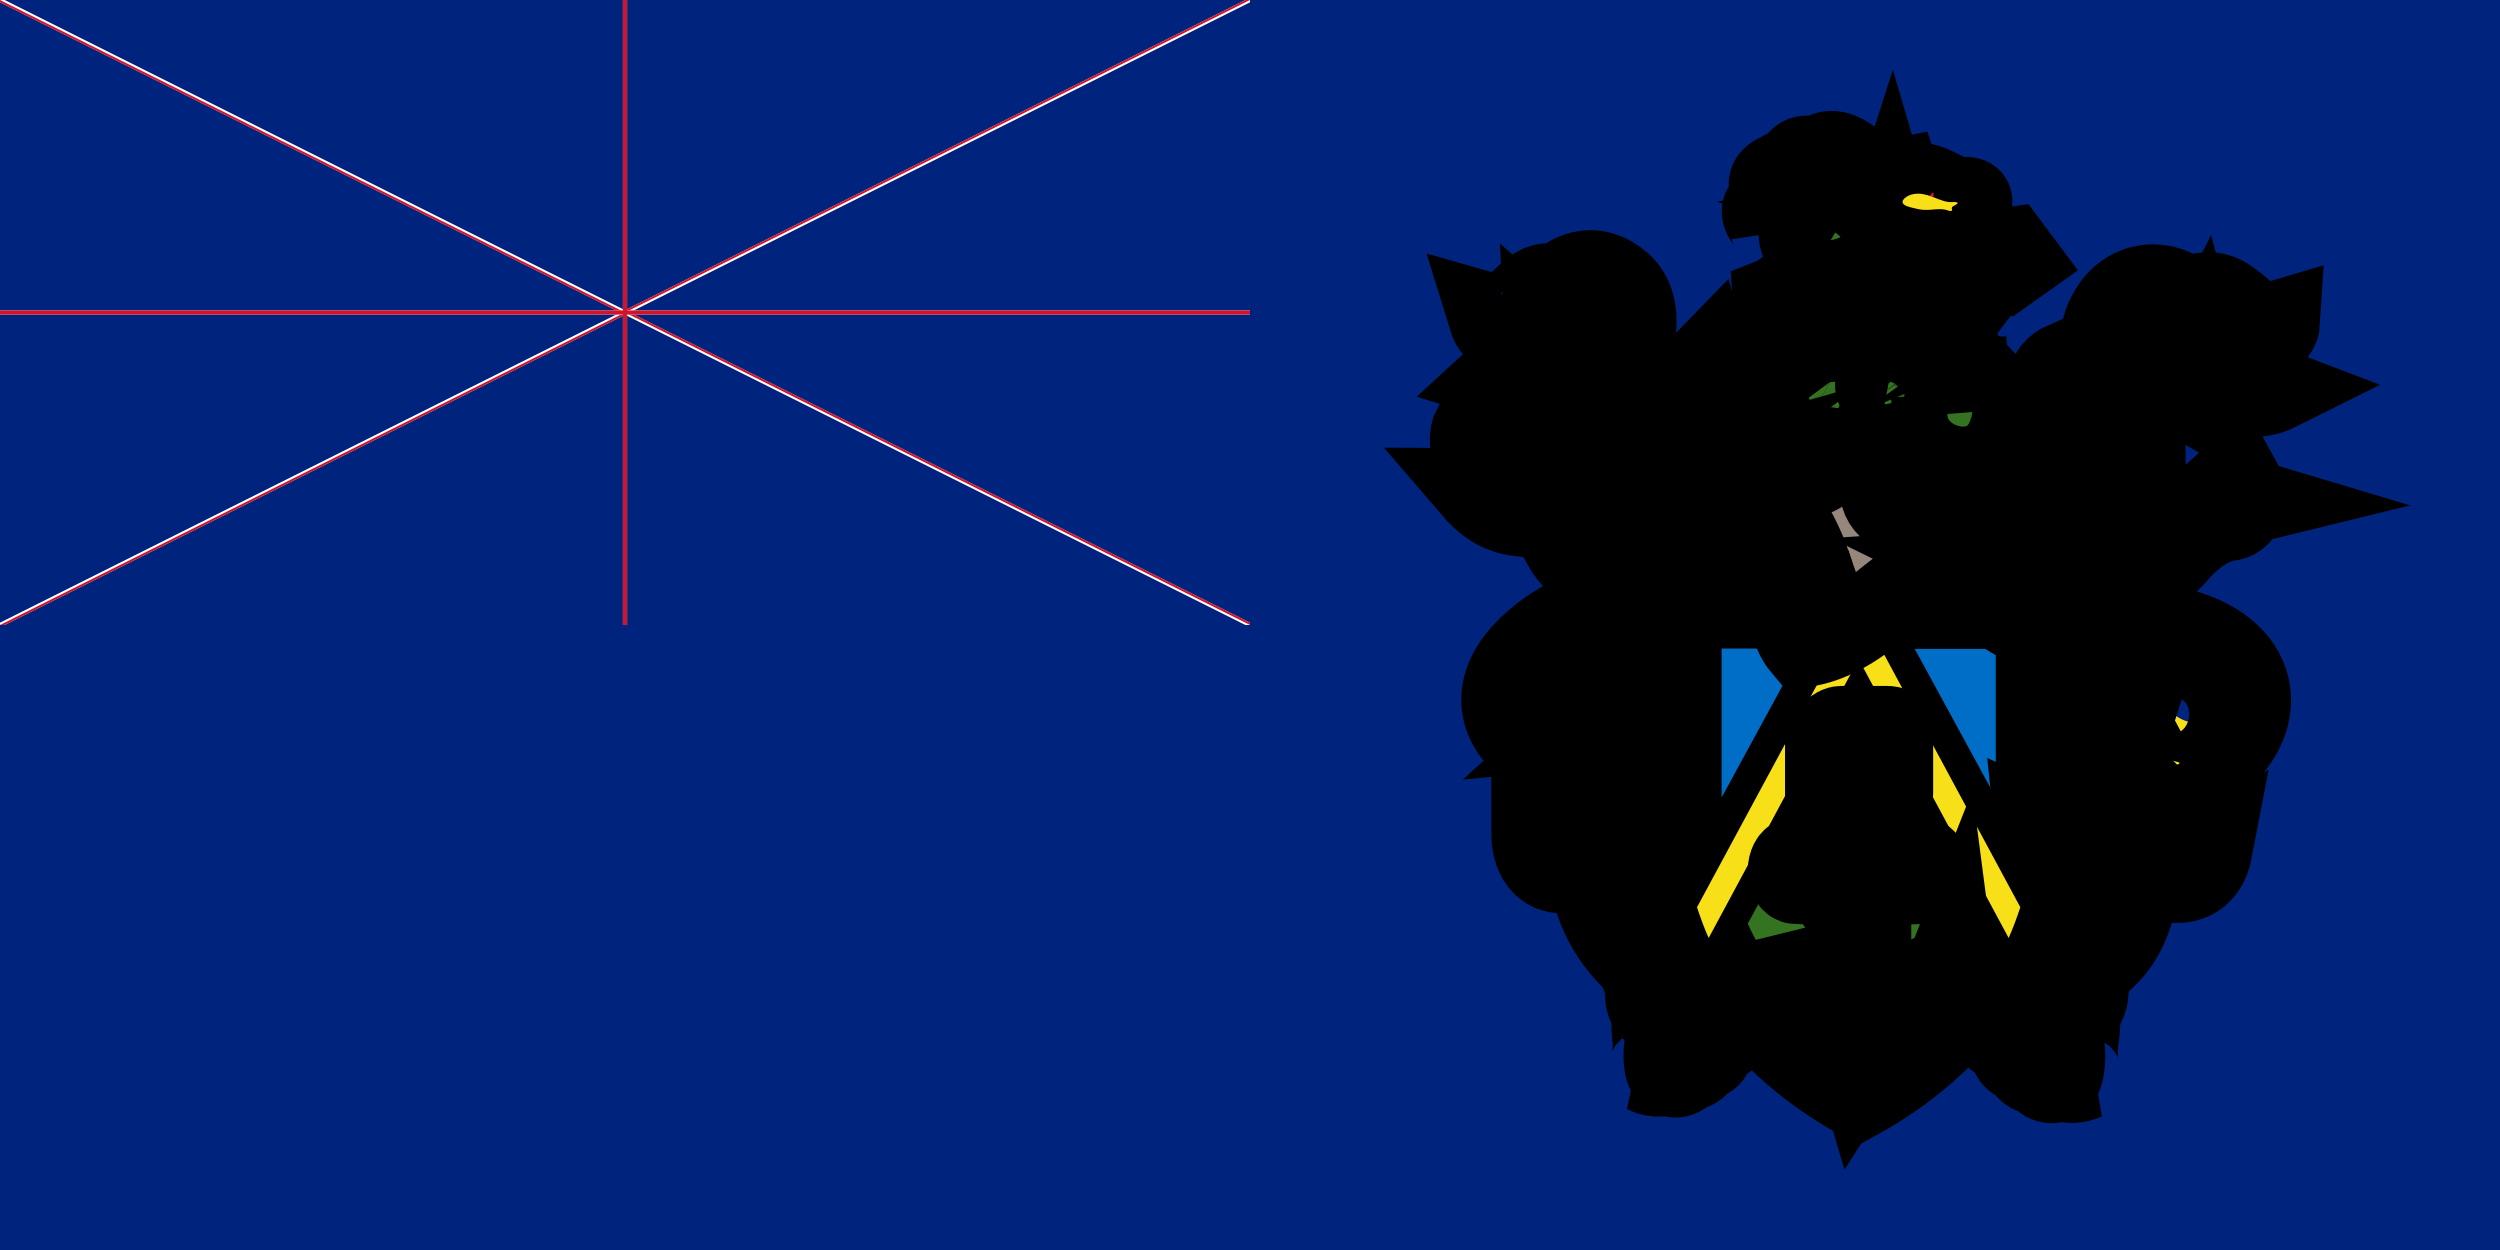
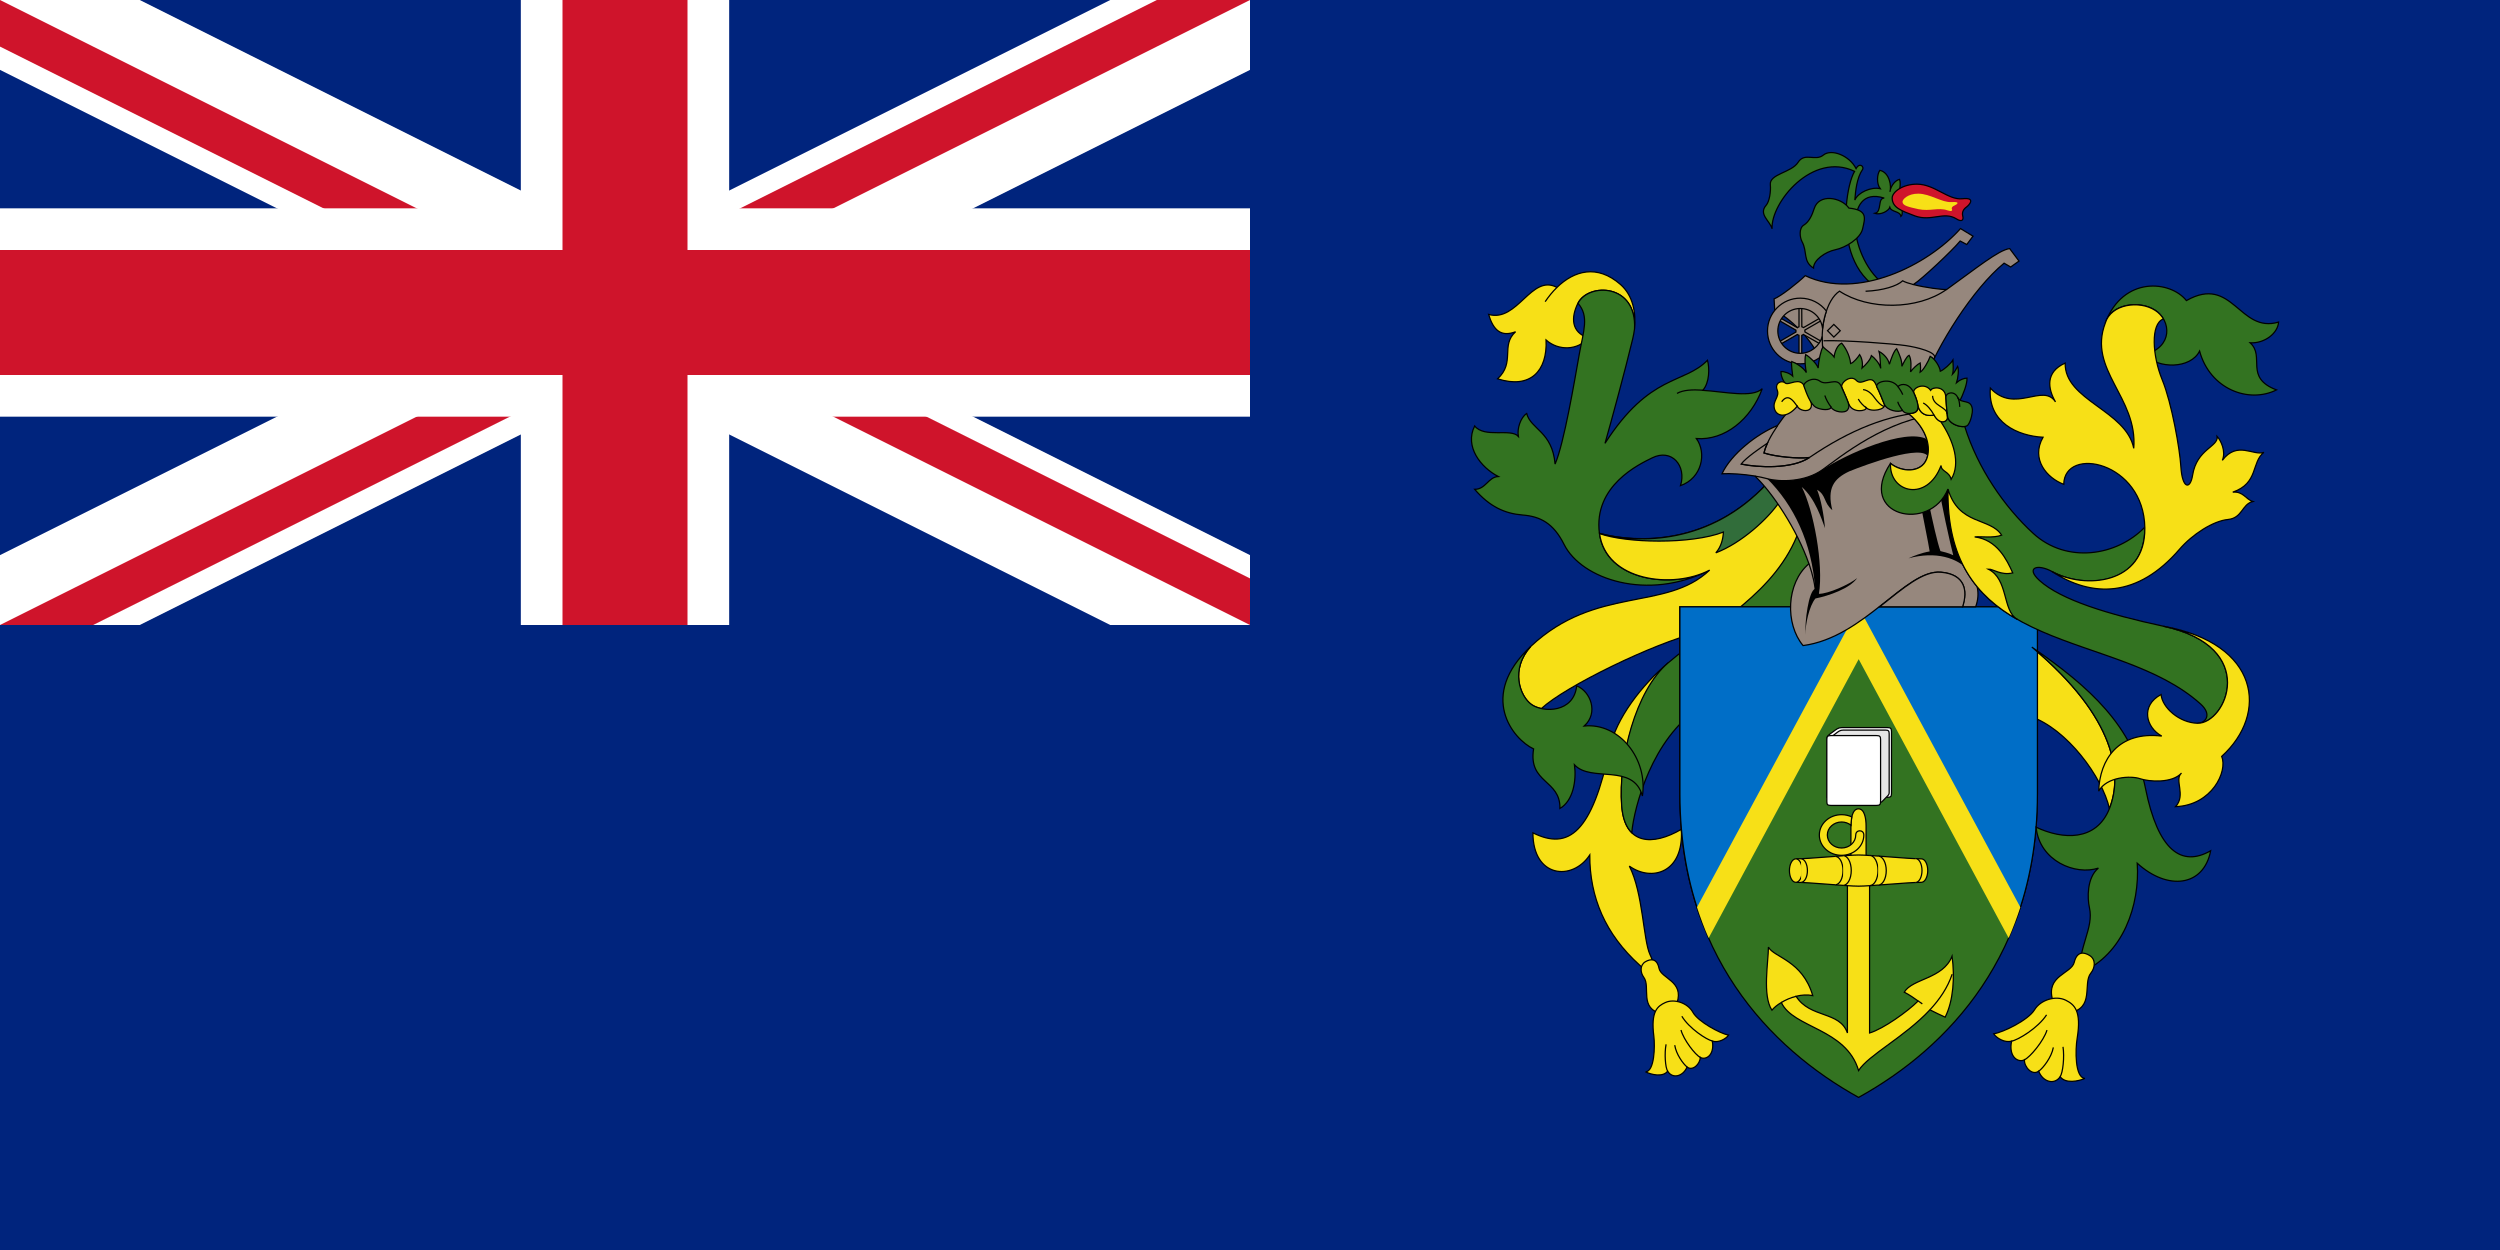
<svg xmlns="http://www.w3.org/2000/svg" width="1200" height="600" viewBox="0 0 30 15">
  <clipPath id="cp">
    <path d="M0,0V75H350V150H300zM300,0H150V200H0V150z" />
  </clipPath>
  <rect fill="#00247D" width="30" height="15" />
  <g transform="scale(0.05)">
-     <path d="M0,0L300,150M300,0L0,150" stroke="#fff" strokeWidth="30" />
-     <path d="M0,0L300,150M300,0L0,150" stroke="#cf142b" strokeWidth="20" clip-path="url(#cp)" />
-     <path d="M150,0V200M0,75H350" stroke="#fff" strokeWidth="50" />
-     <path d="M150,0V200M0,75H350" stroke="#cf142b" strokeWidth="30" />
+     <path d="M0,0L300,150M300,0L0,150" stroke="#fff" stroke-width="30" />
+     <path d="M0,0L300,150M300,0L0,150" stroke="#cf142b" stroke-width="20" clip-path="url(#cp)" />
+     <path d="M150,0V200M0,75H350" stroke="#fff" stroke-width="50" />
+     <path d="M150,0V200M0,75H350" stroke="#cf142b" stroke-width="30" />
    <path d="M300,0V150H0V300H600V0z" fill="#00247d" />
  </g>
-   <g fill="#F7E017" stroke="#000000" strokeWidth="0.015">
+   <g fill="#F7E017" stroke="#000000" stroke-width="0.015">
    <path d="M20.018 7.954c-0.32 0.271-0.625 0.667-0.7 1.025 -0.211 1.007-0.491 1.231-0.923 1.015 0 0.541 0.474 0.582 0.682 0.266 0 0.507 0.184 0.947 0.599 1.322 0.175 0.158 0.208 0.05 0.125-0.125 -0.083-0.175-0.083-0.74-0.249-1.064 0.266 0.191 0.657 0.083 0.624-0.441 -0.341 0.2-0.68 0.192-0.715-0.283C19.418 9.112 19.635 8.303 20.018 7.954z" />
    <path d="M19.613 3.949c0.023-0.2-0.02-0.405-0.166-0.534 -0.282-0.248-0.558-0.166-0.764 0.034 -0.308-0.166-0.471 0.423-0.82 0.324 0.058 0.191 0.15 0.274 0.324 0.208 -0.183 0.166 0 0.366-0.216 0.565 0.391 0.125 0.599-0.091 0.582-0.466 0.15 0.133 0.382 0.125 0.507-0.025 -0.208-0.067-0.209-0.247-0.125-0.416C19.06 3.39 19.646 3.4 19.613 3.949z" />
    <path fill="#337321" d="M20.515 6.842c-0.441 0.233-1.247 0.133-1.322-0.441 -0.075-0.574 0.482-0.832 0.632-0.906 0.233-0.117 0.416 0.091 0.341 0.333 0.258-0.091 0.316-0.391 0.191-0.565 0.341 0.025 0.657-0.233 0.79-0.599 -0.12 0.114-0.446 0.037-0.714 0.02 0.083-0.091 0.082-0.269 0.057-0.361C20.208 4.613 19.8 4.48 19.26 5.32c0.083-0.291 0.241-0.873 0.333-1.256 0.009-0.038 0.016-0.076 0.021-0.115C19.646 3.4 19.061 3.39 18.936 3.64c0.137 0.154 0.065 0.334 0.016 0.607 -0.058 0.324-0.183 1.073-0.291 1.322 -0.033-0.391-0.291-0.416-0.341-0.607 -0.075 0.05-0.116 0.183-0.1 0.274 -0.092-0.1-0.408 0.025-0.524-0.125 -0.125 0.249 0.075 0.499 0.283 0.607 -0.121 0.008-0.15 0.154-0.283 0.154 0.179 0.208 0.362 0.291 0.574 0.308 0.212 0.017 0.37 0.096 0.499 0.353C18.977 6.95 19.769 7.22 20.515 6.842z" />
    <path d="M21.613 6.334c-0.249 0.69-0.931 1.181-1.239 1.256 -0.524 0.127-1.592 0.646-1.878 0.913 -0.045-0.01-0.087-0.026-0.118-0.048 -0.141-0.1-0.258-0.424-0.008-0.699 0.782-0.732 1.622-0.416 2.146-0.915 -0.441 0.233-1.247 0.133-1.322-0.441 0.474 0.125 1.331 0.133 2.012-0.599C21.297 5.902 21.563 6.218 21.613 6.334z" />
    <path fill="#337321" d="M20.018 7.954c-0.395 0.335-0.6 1.158-0.558 1.715 0.012 0.155 0.055 0.26 0.121 0.324 0.029-0.316 0.249-1.133 0.81-1.497 0.474-0.308 1.214-0.998 1.489-1.788 -0.05-0.141-0.133-0.241-0.291-0.341C21.316 7.113 20.587 7.471 20.018 7.954z" />
    <path fill="#316D3A" d="M21.359 6.014c-0.141 0.212-0.462 0.503-0.769 0.62 0.066-0.075 0.087-0.17 0.091-0.249 -0.391 0.15-1.173 0.133-1.489 0.017 0.474 0.125 1.331 0.133 2.012-0.599C21.272 5.877 21.33 5.943 21.359 6.014z" />
    <path fill="#337321" d="M18.37 7.756c-0.636 0.595-0.216 1.114 0.033 1.231 -0.066 0.416 0.324 0.366 0.316 0.715 0.158-0.091 0.2-0.333 0.175-0.524 0.2 0.216 0.707-0.025 0.815 0.374 0.067-0.441-0.274-0.881-0.698-0.84 0.175-0.158 0.075-0.416-0.091-0.482 -0.033 0.324-0.399 0.324-0.541 0.225C18.237 8.355 18.12 8.031 18.37 7.756z" />
    <path d="M19.746 11.54c-0.069 0.04-0.064 0.129-0.021 0.187 0.087 0.116-0.062 0.38 0.22 0.437 0.083 0.017 0.147-0.034 0.179-0.129 0.087-0.262-0.191-0.291-0.216-0.416C19.883 11.494 19.804 11.507 19.746 11.54z" />
    <path d="M19.983 12.031c-0.093 0.043-0.175 0.104-0.137 0.403 0.015 0.124 0.008 0.424-0.1 0.428 0.066 0.033 0.208 0.069 0.266-0.008 0.056 0.094 0.183 0.067 0.233-0.05 0.066 0.054 0.158-0.037 0.158-0.116 0.058 0.037 0.175-0.017 0.145-0.195 0.071 0.025 0.162-0.025 0.195-0.071 -0.104-0.021-0.366-0.162-0.428-0.274C20.253 12.035 20.091 11.981 19.983 12.031z" />
    <g fill="none">
      <path d="M18.542 3.62c0.042-0.062 0.089-0.12 0.141-0.171" />
      <path d="M20.124 4.721c0.073-0.042 0.185-0.047 0.309-0.039" />
      <path d="M20.012 12.854c-0.029-0.042-0.04-0.216-0.019-0.322" />
      <path d="M20.245 12.804c-0.046-0.035-0.133-0.156-0.148-0.262" />
      <path d="M20.403 12.688c-0.058-0.027-0.2-0.21-0.231-0.328" />
      <path d="M20.548 12.492c-0.069-0.015-0.279-0.152-0.366-0.297" />
    </g>
    <path d="M24.382 7.765c1.023 0.857 1.089 1.538 0.931 1.938 -0.083-0.374-0.507-0.956-0.948-1.106L24.382 7.765z" />
    <path fill="#337321" d="M22.553 7.282h1.896c0 0 0 0.499 0 2.245 0 1.913-1.064 3.044-2.146 3.642 -1.081-0.599-2.146-1.73-2.146-3.642 0-1.746 0-2.245 0-2.245h1.331c0.002 0.116 0.013 0.291 0.15 0.466C21.952 7.717 22.307 7.482 22.553 7.282z" />
    <path fill="#006EC7" d="M24.449 7.282c0 0 0 0.499 0 2.245 0 0.577-0.097 1.084-0.262 1.525l-1.883-3.455 -1.883 3.455c-0.165-0.442-0.262-0.948-0.262-1.525 0-1.746 0-2.245 0-2.245H24.449z" />
    <path stroke="none" d="M24.244 10.887c-0.033 0.102-0.094 0.267-0.14 0.369l-1.8-3.346 -1.8 3.346c-0.047-0.102-0.107-0.267-0.14-0.369l1.941-3.598L24.244 10.887z" />
    <path d="M23.159 12.118c0.05 0.025 0.142 0.071 0.183 0.088 0.1-0.2 0.116-0.482 0.083-0.732 -0.108 0.275-0.474 0.266-0.574 0.432 0.061 0.031 0.118 0.071 0.167 0.106 -0.125 0.125-0.417 0.334-0.583 0.384v-1.784c0-0.125-0.042-0.229-0.042-0.333 0 0 0-0.286 0-0.369 0-0.083-0.017-0.204-0.091-0.204 -0.075 0-0.091 0.121-0.091 0.204 0 0.083 0 0.369 0 0.369 0 0.104-0.042 0.225-0.042 0.333v1.784c-0.091-0.266-0.45-0.175-0.616-0.441 0.065-0.016 0.134-0.021 0.2-0.008 -0.125-0.424-0.466-0.457-0.532-0.582 0 0.175-0.075 0.582 0.042 0.757 0.026-0.031 0.065-0.064 0.113-0.092 0.141 0.308 0.777 0.309 0.927 0.816C22.423 12.659 22.856 12.443 23.159 12.118z" />
    <path d="M22.303 10.634c0.141 0 0.59-0.046 0.753-0.046 0.042 0 0.077-0.063 0.077-0.141s-0.034-0.141-0.077-0.141c-0.162 0-0.611-0.046-0.753-0.046 -0.141 0-0.59 0.046-0.753 0.046 -0.042 0-0.077 0.063-0.077 0.141s0.034 0.141 0.077 0.141C21.713 10.588 22.162 10.634 22.303 10.634z" />
    <path d="M22.212 9.903c-0.03-0.024-0.069-0.039-0.113-0.039 -0.094 0-0.171 0.07-0.171 0.156 0 0.086 0.076 0.156 0.171 0.156 0.094 0 0.17-0.07 0.17-0.156 0-0.067 0.097-0.067 0.097 0 0 0.135-0.12 0.244-0.267 0.244 -0.148 0-0.267-0.109-0.267-0.244 0-0.135 0.12-0.244 0.267-0.244 0.044 0 0.086 0.01 0.123 0.027C22.219 9.825 22.212 9.867 22.212 9.903z" />
    <path d="M21.551 10.588c0.042 0 0.076-0.063 0.076-0.141s-0.034-0.141-0.076-0.141" />
    <path d="M21.613 10.588c0.042 0 0.076-0.063 0.076-0.141s-0.034-0.141-0.076-0.141" />
    <path d="M22.024 10.617c0.051 0 0.092-0.076 0.092-0.17 0-0.094-0.041-0.17-0.092-0.17" />
    <path d="M22.119 10.624c0.053 0 0.096-0.08 0.096-0.178 0-0.098-0.043-0.178-0.096-0.178" />
    <path d="M22.439 10.626c0.054 0 0.097-0.081 0.097-0.18 0-0.099-0.044-0.18-0.097-0.18" />
    <path d="M22.539 10.621c0.053 0 0.096-0.078 0.096-0.174 0-0.096-0.043-0.174-0.096-0.174" />
    <path d="M22.986 10.59c0.043 0 0.078-0.064 0.078-0.144s-0.035-0.144-0.078-0.144" />
    <path d="M21.376 12.03c0.051-0.031 0.113-0.059 0.178-0.074" />
    <path d="M23.068 12.047c-0.015-0.011-0.032-0.022-0.049-0.035" />
    <path d="M23.159 12.118c0.116-0.125 0.213-0.266 0.267-0.428" />
    <path fill="#FFF" d="M21.922 8.87c0-0.041 0.033-0.058 0.072-0.087 0.047-0.035 0.066-0.052 0.108-0.052h0.546c0.04 0 0.05 0.01 0.05 0.048V9.52c0 0.037-0.009 0.048-0.05 0.048h-0.726V8.862" />
    <path fill="#E5E5E5" d="M22.513 9.633c0.072 0 0.059-0.002 0.109-0.052 0.053-0.052 0.048-0.048 0.048-0.096V8.806c0-0.035-0.009-0.045-0.046-0.045h-0.505c-0.04 0-0.057 0.016-0.1 0.049 -0.036 0.027-0.066 0.044-0.066 0.082v0.741H22.513z" />
    <path fill="#FFF" d="M22.567 9.617c0 0.037-0.009 0.048-0.05 0.048h-0.546c-0.041 0-0.049-0.01-0.049-0.048V8.875c0-0.037 0.009-0.048 0.049-0.048h0.546c0.041 0 0.05 0.01 0.05 0.048V9.617z" />
    <path fill="#96877D" d="M23.625 6.847c0.106 0.119 0.141 0.278 0.083 0.434h-0.158c0.066-0.2 0.025-0.39-0.258-0.415 -0.423-0.037-0.915 0.782-1.655 0.881 -0.216-0.258-0.205-0.749 0.07-0.982 -0.142-0.409-0.441-0.859-0.649-1.053 -0.136-0.022-0.293-0.033-0.394-0.027 0.108-0.233 0.416-0.478 0.666-0.578 0.04-0.059 0.084-0.116 0.124-0.167 0.025-0.32 1.547-0.17 1.871 0.029C23.326 5.328 23.467 6.523 23.625 6.847z" />
    <g fill="#000" stroke="none">
      <path d="M21.781 7.066c-0.036-0.554-0.26-1.011-0.575-1.322 0.15 0.042 0.457 0.042 0.665-0.108 0.274-0.183 0.99-0.503 1.252-0.366 0.021 0.046 0.033 0.15 0.017 0.216 -0.062-0.166-0.753 0.091-0.948 0.17 -0.187 0.087-0.27 0.204-0.204 0.466 -0.108-0.091-0.071-0.179-0.183-0.245C21.85 5.985 21.887 6.18 21.9 6.338c-0.042-0.112-0.116-0.353-0.279-0.495 0.141 0.274 0.264 0.933 0.206 1.283 0.112 0 0.36-0.11 0.459-0.189 -0.087 0.125-0.339 0.212-0.501 0.245 -0.073 0.087-0.123 0.312-0.119 0.437C21.655 7.465 21.703 7.09 21.781 7.066z" />
      <path d="M23.625 6.847c-0.138-0.153-0.395-0.236-0.723-0.147 0.05-0.025 0.158-0.067 0.254-0.083 -0.012-0.087-0.091-0.462-0.104-0.553l0.092-0.037c0.046 0.225 0.104 0.482 0.141 0.586 0.029 0.008 0.096 0.021 0.154 0.05 -0.025-0.087-0.166-0.715-0.162-0.782l0.125-0.067C23.451 6.155 23.53 6.65 23.625 6.847z" />
    </g>
    <path fill="#96877D" d="M23.551 7.282c0.066-0.2 0.025-0.39-0.258-0.415 -0.219-0.019-0.457 0.194-0.738 0.415H23.551z" />
    <path fill="#96877D" d="M21.713 5.49c-0.125 0.017-0.403-0.008-0.545-0.054 0.008-0.038 0.023-0.076 0.041-0.118 -0.087 0.058-0.253 0.172-0.316 0.251C21.093 5.611 21.505 5.632 21.713 5.49z" />
    <path fill="none" d="M21.708 6.766c0.046 0.133 0.076 0.261 0.08 0.375" />
    <path fill="none" d="M21.331 5.108c-0.075 0.11-0.141 0.228-0.163 0.328 0.141 0.046 0.42 0.071 0.545 0.054" />
    <path fill="none" d="M21.059 5.713c0.054 0.009 0.104 0.019 0.147 0.031 0.15 0.042 0.457 0.042 0.665-0.108 0.208-0.15 0.773-0.615 1.414-0.665" />
    <path fill="none" d="M20.894 5.569c0.2 0.042 0.612 0.062 0.819-0.079 0.482-0.328 0.948-0.52 1.414-0.545" />
    <path fill="#337321" d="M24.382 7.765c0.698 0.482 1.214 0.948 1.364 1.696 0.15 0.748 0.433 0.948 0.782 0.748 -0.083 0.432-0.516 0.482-0.881 0.15 0.033 0.499-0.166 1.098-0.682 1.314 -0.033-0.299 0.165-0.536 0.108-0.782 -0.025-0.108-0.033-0.358 0.108-0.474 -0.274 0.091-0.707-0.083-0.748-0.491 0.316 0.15 0.723 0.175 0.881-0.225C25.471 9.303 25.405 8.621 24.382 7.765z" />
    <path fill="#337321" d="M25.264 3.873c0.216-0.565 0.782-0.507 0.973-0.266 0.557-0.316 0.632 0.399 1.106 0.258 -0.008 0.133-0.166 0.258-0.341 0.249 0.183 0.166-0.075 0.416 0.316 0.565 -0.333 0.166-0.798-0.008-0.923-0.466 -0.108 0.216-0.499 0.216-0.657 0.042 0.341-0.091 0.316-0.407 0.125-0.532C25.67 3.597 25.33 3.648 25.264 3.873z" />
    <path fill="#337321" d="M23.577 5.118c0.155 0.5 0.476 0.966 0.822 1.283 0.399 0.366 1.002 0.274 1.339-0.075 0.008 0.696-0.713 0.75-1.114 0.532 -0.177-0.096-0.32-0.046-0.15 0.108 0.258 0.233 0.822 0.406 1.488 0.549 1.164 0.249 0.749 1.173 0.408 1.164 0.098-0.002 0.178-0.104 0.037-0.231 -1.01-0.909-3.064-0.551-3.031-2.58 -0.216 0.532-1.106 0.324-0.69-0.308 0.133 0.108 0.366 0.116 0.433-0.05 0.052-0.129 0.018-0.354-0.215-0.548 0.038-0.003 0.121 0 0.112-0.096 0.01 0.056 0.061 0.139 0.192 0.111 0.037 0.059 0.077 0.098 0.13 0.077 0.01-0.004 0.042-0.02 0.029-0.079C23.377 5.087 23.508 5.126 23.577 5.118z" />
    <path d="M24.623 6.858c0.482 0.316 1.028 0.316 1.53-0.266 0.158-0.183 0.407-0.341 0.582-0.358 0.175-0.017 0.166-0.183 0.299-0.216 -0.083-0.025-0.116-0.125-0.241-0.112 0.312-0.108 0.22-0.358 0.374-0.478 -0.125 0.046-0.32-0.141-0.499 0.096 0.046-0.108-0.017-0.237-0.062-0.287 0.017 0.125-0.245 0.15-0.295 0.466 -0.028 0.177-0.125 0.166-0.141-0.108 -0.012-0.201-0.108-0.757-0.224-1.039 -0.116-0.283-0.143-0.671 0.015-0.729 -0.024-0.04-0.057-0.076-0.098-0.102 -0.193-0.126-0.532-0.075-0.599 0.15 -0.216 0.565 0.391 0.89 0.341 1.505 -0.091-0.457-0.832-0.574-0.823-1.023 -0.241 0.108-0.208 0.308-0.116 0.466 -0.15-0.233-0.491 0.15-0.782-0.166 -0.033 0.416 0.333 0.574 0.632 0.59 -0.15 0.266 0.05 0.491 0.249 0.565 0.008-0.466 0.963-0.275 0.973 0.524C25.746 7.016 25.014 7.074 24.623 6.858z" />
    <path d="M25.962 7.515c1.164 0.249 0.749 1.173 0.408 1.164 -0.217-0.005-0.424-0.187-0.437-0.345 -0.249 0.133-0.183 0.395 0.008 0.499 -0.524-0.062-0.744 0.283-0.757 0.661 0.096-0.175 0.387-0.187 0.495-0.15 0.108 0.037 0.387 0.058 0.499-0.067 -0.092 0.079 0.058 0.262-0.071 0.403 0.437-0.017 0.628-0.424 0.553-0.603C27.226 8.563 27.118 7.723 25.962 7.515z" />
    <path d="M25.076 11.466c0.076 0.047 0.066 0.147 0.015 0.21 -0.103 0.126 0.052 0.427-0.265 0.478 -0.094 0.015-0.163-0.045-0.194-0.152 -0.086-0.296 0.226-0.316 0.259-0.455C24.925 11.409 25.012 11.426 25.076 11.466z" />
    <path d="M24.79 12.003c0.102 0.052 0.19 0.124 0.136 0.456 -0.023 0.138-0.028 0.473 0.093 0.482 -0.076 0.034-0.235 0.067-0.297-0.021 -0.067 0.102-0.207 0.066-0.258-0.066 -0.077 0.057-0.175-0.049-0.171-0.137 -0.067 0.039-0.194-0.026-0.154-0.224 -0.08 0.025-0.18-0.035-0.215-0.087 0.117-0.019 0.415-0.165 0.49-0.288C24.488 11.996 24.671 11.943 24.79 12.003z" />
    <path fill="none" d="M24.721 12.921c0.034-0.045 0.054-0.24 0.035-0.359" />
    <path fill="none" d="M24.464 12.855c0.053-0.037 0.155-0.168 0.176-0.286" />
    <path fill="none" d="M24.292 12.718c0.066-0.028 0.232-0.226 0.272-0.357" />
    <path fill="none" d="M24.138 12.494c0.077-0.013 0.318-0.157 0.421-0.316" />
    <path d="M23.376 5.869c-0.014 0.852 0.34 1.284 0.831 1.564 -0.182-0.109-0.103-0.483-0.349-0.604 0.058-0.004 0.15 0.079 0.295 0.046 -0.071-0.158-0.187-0.399-0.457-0.432 0.071-0.008 0.225 0.017 0.324-0.021C23.879 6.205 23.505 6.309 23.376 5.869z" />
    <path d="M23.288 5.058c-0.03-0.01-0.055-0.04-0.08-0.079 -0.131 0.028-0.182-0.055-0.192-0.111 0.008 0.096-0.074 0.092-0.113 0.095 0.234 0.194 0.268 0.419 0.216 0.548 -0.067 0.166-0.299 0.158-0.433 0.05 -0.017 0.353 0.441 0.47 0.607 0.025 0 0.075 0.096 0.067 0.121 0.166C23.532 5.561 23.442 5.286 23.288 5.058z" />
    <path fill="#337321" d="M22.557 3.37c-0.208-0.191-0.304-0.511-0.295-0.694 0.008-0.183 0.083-0.383 0.349-0.299 -0.083 0-0.025 0.166-0.112 0.183 0.071 0.025 0.166-0.033 0.179-0.071 0.017 0.058 0.125 0.042 0.133 0.108 0.042-0.033-0.004-0.195-0.066-0.229 0.046-0.025 0.071-0.154 0.05-0.216 -0.042 0.008-0.104 0.067-0.116 0.15 0.021-0.067-0.004-0.233-0.121-0.258 -0.033 0.046-0.042 0.158 0.004 0.22 -0.108-0.025-0.266 0.046-0.304 0.137 0.008-0.11 0.024-0.267 0.092-0.366 0.023-0.033-0.033-0.091-0.077-0.012 -0.081-0.158-0.297-0.241-0.393-0.162s-0.224-0.037-0.303 0.087c-0.079 0.125-0.347 0.138-0.333 0.27 0.008 0.079-0.011 0.201-0.05 0.245 -0.096 0.108 0.046 0.187 0.071 0.283 -0.017-0.316 0.486-0.931 0.99-0.69 -0.046 0.079-0.086 0.237-0.1 0.428 -0.021 0.283 0.021 0.682 0.295 0.915L22.557 3.37z" />
    <path fill="#CF142B" d="M22.706 2.38c-0.003-0.075 0.127-0.172 0.301-0.17 0.21 0.002 0.372 0.193 0.54 0.175 0.168-0.019 0.085 0.075 0.05 0.1 -0.035 0.025-0.056 0.062-0.044 0.108 0.012 0.046-0.009 0.076-0.077 0.033 -0.15-0.094-0.299 0.037-0.497-0.035C22.81 2.527 22.711 2.492 22.706 2.38z" />
    <path fill="#96877D" d="M21.85 4.343c-0.083-0.262-0.399-0.549-0.553-0.615l-0.008-0.141c0.083-0.033 0.283-0.191 0.374-0.279 0.624 0.299 1.472-0.125 1.863-0.565l0.15 0.091 -0.075 0.1 -0.079-0.042c-0.096 0.116-0.453 0.452-0.561 0.523 0.145 0.037 0.344 0.062 0.399 0.059C23.709 3.224 23.983 3 24.116 2.983l0.112 0.15 -0.1 0.071 -0.079-0.046c-0.374 0.308-0.798 0.981-0.965 1.43C22.852 4.538 22.02 4.571 21.85 4.343z" />
    <path fill="none" d="M22.961 3.415c-0.054-0.014-0.1-0.029-0.129-0.045 -0.067 0.062-0.233 0.116-0.445 0.125" />
    <path fill="none" d="M21.883 4.251c-0.056-0.31 0.033-0.653 0.191-0.757 0.345 0.229 0.936 0.229 1.285-0.021" />
    <path fill="none" d="M21.883 4.089c0.266-0.008 0.844 0.037 0.985 0.058 0.141 0.021 0.378 0.079 0.345 0.15" />
    <path fill="none" d="M22.006 4.045l0.077-0.076 -0.077-0.076L21.93 3.968 22.006 4.045z" />
    <path fill="#337321" d="M22.187 2.497c-0.096-0.133-0.359-0.175-0.416 0.004 -0.025 0.079-0.062 0.162-0.125 0.2 -0.062 0.037-0.048 0.151-0.021 0.2 0.066 0.121 0.008 0.237 0.137 0.316 0-0.096 0.141-0.195 0.262-0.22 0.121-0.025 0.303-0.133 0.328-0.254C22.378 2.621 22.42 2.521 22.187 2.497z" />
    <path fill="#96877D" d="M21.588 3.694h0.033l0.001 0.227c0.007 0.002 0.014 0.006 0.02 0.01l0.196-0.113 0.017 0.029 -0.197 0.114c0.001 0.007 0.002 0.015 0.001 0.022l0.196 0.113 -0.017 0.029L21.64 4.013c-0.005 0.005-0.012 0.01-0.019 0.012l0 0.226h-0.033l0-0.227c-0.007-0.002-0.014-0.006-0.02-0.01l-0.196 0.113 -0.017-0.029 0.197-0.114c-0.001-0.007-0.002-0.015-0.001-0.022l-0.196-0.113 0.017-0.029 0.197 0.113c0.005-0.005 0.012-0.01 0.019-0.012L21.588 3.694 21.588 3.694z" />
    <path fill="#96877D" d="M21.884 4.25c-0.071 0.072-0.17 0.116-0.28 0.116 -0.218 0-0.394-0.176-0.394-0.394 0-0.218 0.176-0.394 0.394-0.394 0.128 0 0.241 0.061 0.313 0.155 -0.02 0.05-0.044 0.161-0.046 0.211 -0.014-0.136-0.128-0.242-0.268-0.242 -0.149 0-0.269 0.121-0.269 0.269 0 0.149 0.121 0.269 0.269 0.269 0.124 0 0.232-0.087 0.263-0.202C21.867 4.09 21.869 4.209 21.884 4.25z" />
    <path fill="#337321" d="M21.438 4.625c-0.025-0.029-0.071-0.108-0.066-0.166 0.037-0.004 0.108 0.021 0.141 0.054 -0.004-0.042-0.021-0.133-0.012-0.175 0.046 0.017 0.141 0.071 0.175 0.133 -0.008-0.042-0.025-0.15-0.008-0.216 0.05 0.029 0.133 0.108 0.15 0.162 0.004-0.083 0.033-0.22 0.058-0.254 0.037 0.037 0.096 0.071 0.133 0.121 0.008-0.067 0.042-0.146 0.091-0.166 0.037 0.042 0.096 0.137 0.108 0.245 0.037-0.012 0.087-0.075 0.108-0.108 0.021 0.033 0.042 0.091 0.029 0.162 0.046-0.042 0.1-0.1 0.112-0.15 0.033 0.025 0.096 0.087 0.112 0.154 -0.008-0.054-0.004-0.15-0.021-0.204 0.062 0.033 0.112 0.091 0.125 0.154 0.017-0.058 0.054-0.162 0.087-0.187 0.033 0.067 0.067 0.146 0.062 0.212 0.021-0.042 0.054-0.116 0.087-0.133 0.029 0.046 0.025 0.146 0.017 0.2 0.029-0.042 0.083-0.091 0.116-0.108 0.004 0.025 0.008 0.075 0 0.112 0.037-0.021 0.1-0.133 0.121-0.191 0.058 0.029 0.116 0.129 0.121 0.179 0.042-0.017 0.125-0.091 0.15-0.133 0 0.029 0.013 0.108-0.004 0.17 0.025-0.025 0.05-0.075 0.062-0.096 0.017 0.042 0.004 0.141-0.013 0.195 0.037-0.033 0.092-0.054 0.125-0.054 0.004 0.071-0.046 0.195-0.092 0.287C23.114 4.713 22.278 4.671 21.438 4.625z" />
    <path stroke="none" d="M22.83 2.423c-0.002-0.031 0.066-0.1 0.189-0.099 0.147 0.001 0.283 0.109 0.4 0.101 0.118-0.008 0.06 0.031 0.035 0.041 -0.025 0.01-0.039 0.026-0.031 0.044 0.009 0.019-0.006 0.031-0.054 0.014 -0.105-0.038-0.21 0.015-0.348-0.014C22.902 2.483 22.833 2.469 22.83 2.423z" />
    <path d="M21.567 4.875C21.442 5.025 21.318 5 21.293 4.904c-0.025-0.096 0.067-0.141 0.033-0.225 -0.033-0.083 0.054-0.121 0.096-0.083 0.042 0.037 0.175-0.083 0.233 0.042 0.058 0.125 0.104 0.212 0.071 0.262C21.692 4.95 21.592 4.925 21.567 4.875z" />
    <path d="M22.103 4.65c-0.023-0.055 0.106-0.16 0.173-0.085 0.067 0.075 0.171-0.081 0.229 0.037 0.058 0.119 0.077 0.181 0.106 0.247 0.029 0.067-0.158 0.102-0.216 0.044 0.008 0.039-0.162 0.07-0.208-0.042C22.162 4.792 22.135 4.723 22.103 4.65z" />
    <path d="M22.968 4.719c-0.031-0.058 0.121-0.141 0.2-0.035 0.021-0.044 0.171-0.052 0.181 0.075 0.01 0.127 0.015 0.202 0.019 0.252 0.004 0.05-0.091 0.096-0.16-0.031 -0.123 0.025-0.179-0.044-0.193-0.116C23 4.79 22.985 4.754 22.968 4.719z" />
    <path fill="#337321" d="M21.648 4.636c-0.019-0.042 0.106-0.125 0.191-0.062 0.085 0.062 0.203-0.054 0.254 0.058 0.102 0.227 0.108 0.243 0.077 0.287 -0.031 0.044-0.164 0.027-0.198-0.033 -0.006 0.042-0.121 0.035-0.181 0.002C21.723 4.85 21.675 4.711 21.648 4.636z" />
    <path fill="#337321" d="M22.523 4.646c-0.029-0.064 0.166-0.121 0.252-0.008 0.044-0.04 0.139-0.042 0.193 0.081 0.054 0.123 0.062 0.191 0.023 0.222 -0.028 0.022-0.129 0.039-0.162-0.017 -0.046 0.029-0.187 0.004-0.218-0.075C22.58 4.771 22.553 4.702 22.523 4.646z" />
    <path fill="#337321" d="M23.351 4.769c-0.004-0.058 0.102-0.085 0.141 0 0.04 0.085 0.166 0.008 0.177 0.15 0.002 0.027-0.015 0.131-0.054 0.181s-0.233 0-0.245-0.106C23.357 4.887 23.353 4.827 23.351 4.769z" />
    <g fill="none">
      <path d="M21.567 4.875c-0.046-0.062-0.108-0.162-0.187-0.054" />
      <path d="M21.973 4.885c-0.027-0.035-0.062-0.094-0.075-0.139" />
      <path d="M22.395 4.894c-0.029-0.021-0.073-0.062-0.096-0.106" />
      <path d="M22.357 4.675c0.073 0.008 0.123 0.077 0.145 0.108 0.023 0.031 0.071 0.087 0.108 0.094" />
      <path d="M22.829 4.925c-0.025-0.04-0.05-0.075-0.056-0.104" />
      <path d="M22.775 4.638c0.025 0.035 0.044 0.064 0.058 0.098" />
      <path d="M23.207 4.979c-0.033-0.062-0.085-0.123-0.129-0.143" />
      <path d="M23.191 4.75c0.004 0.123 0.168 0.131 0.175 0.218" />
      <path d="M23.492 4.769c0.017 0.031 0.023 0.062 0.025 0.114" />
    </g>
  </g>
</svg>
